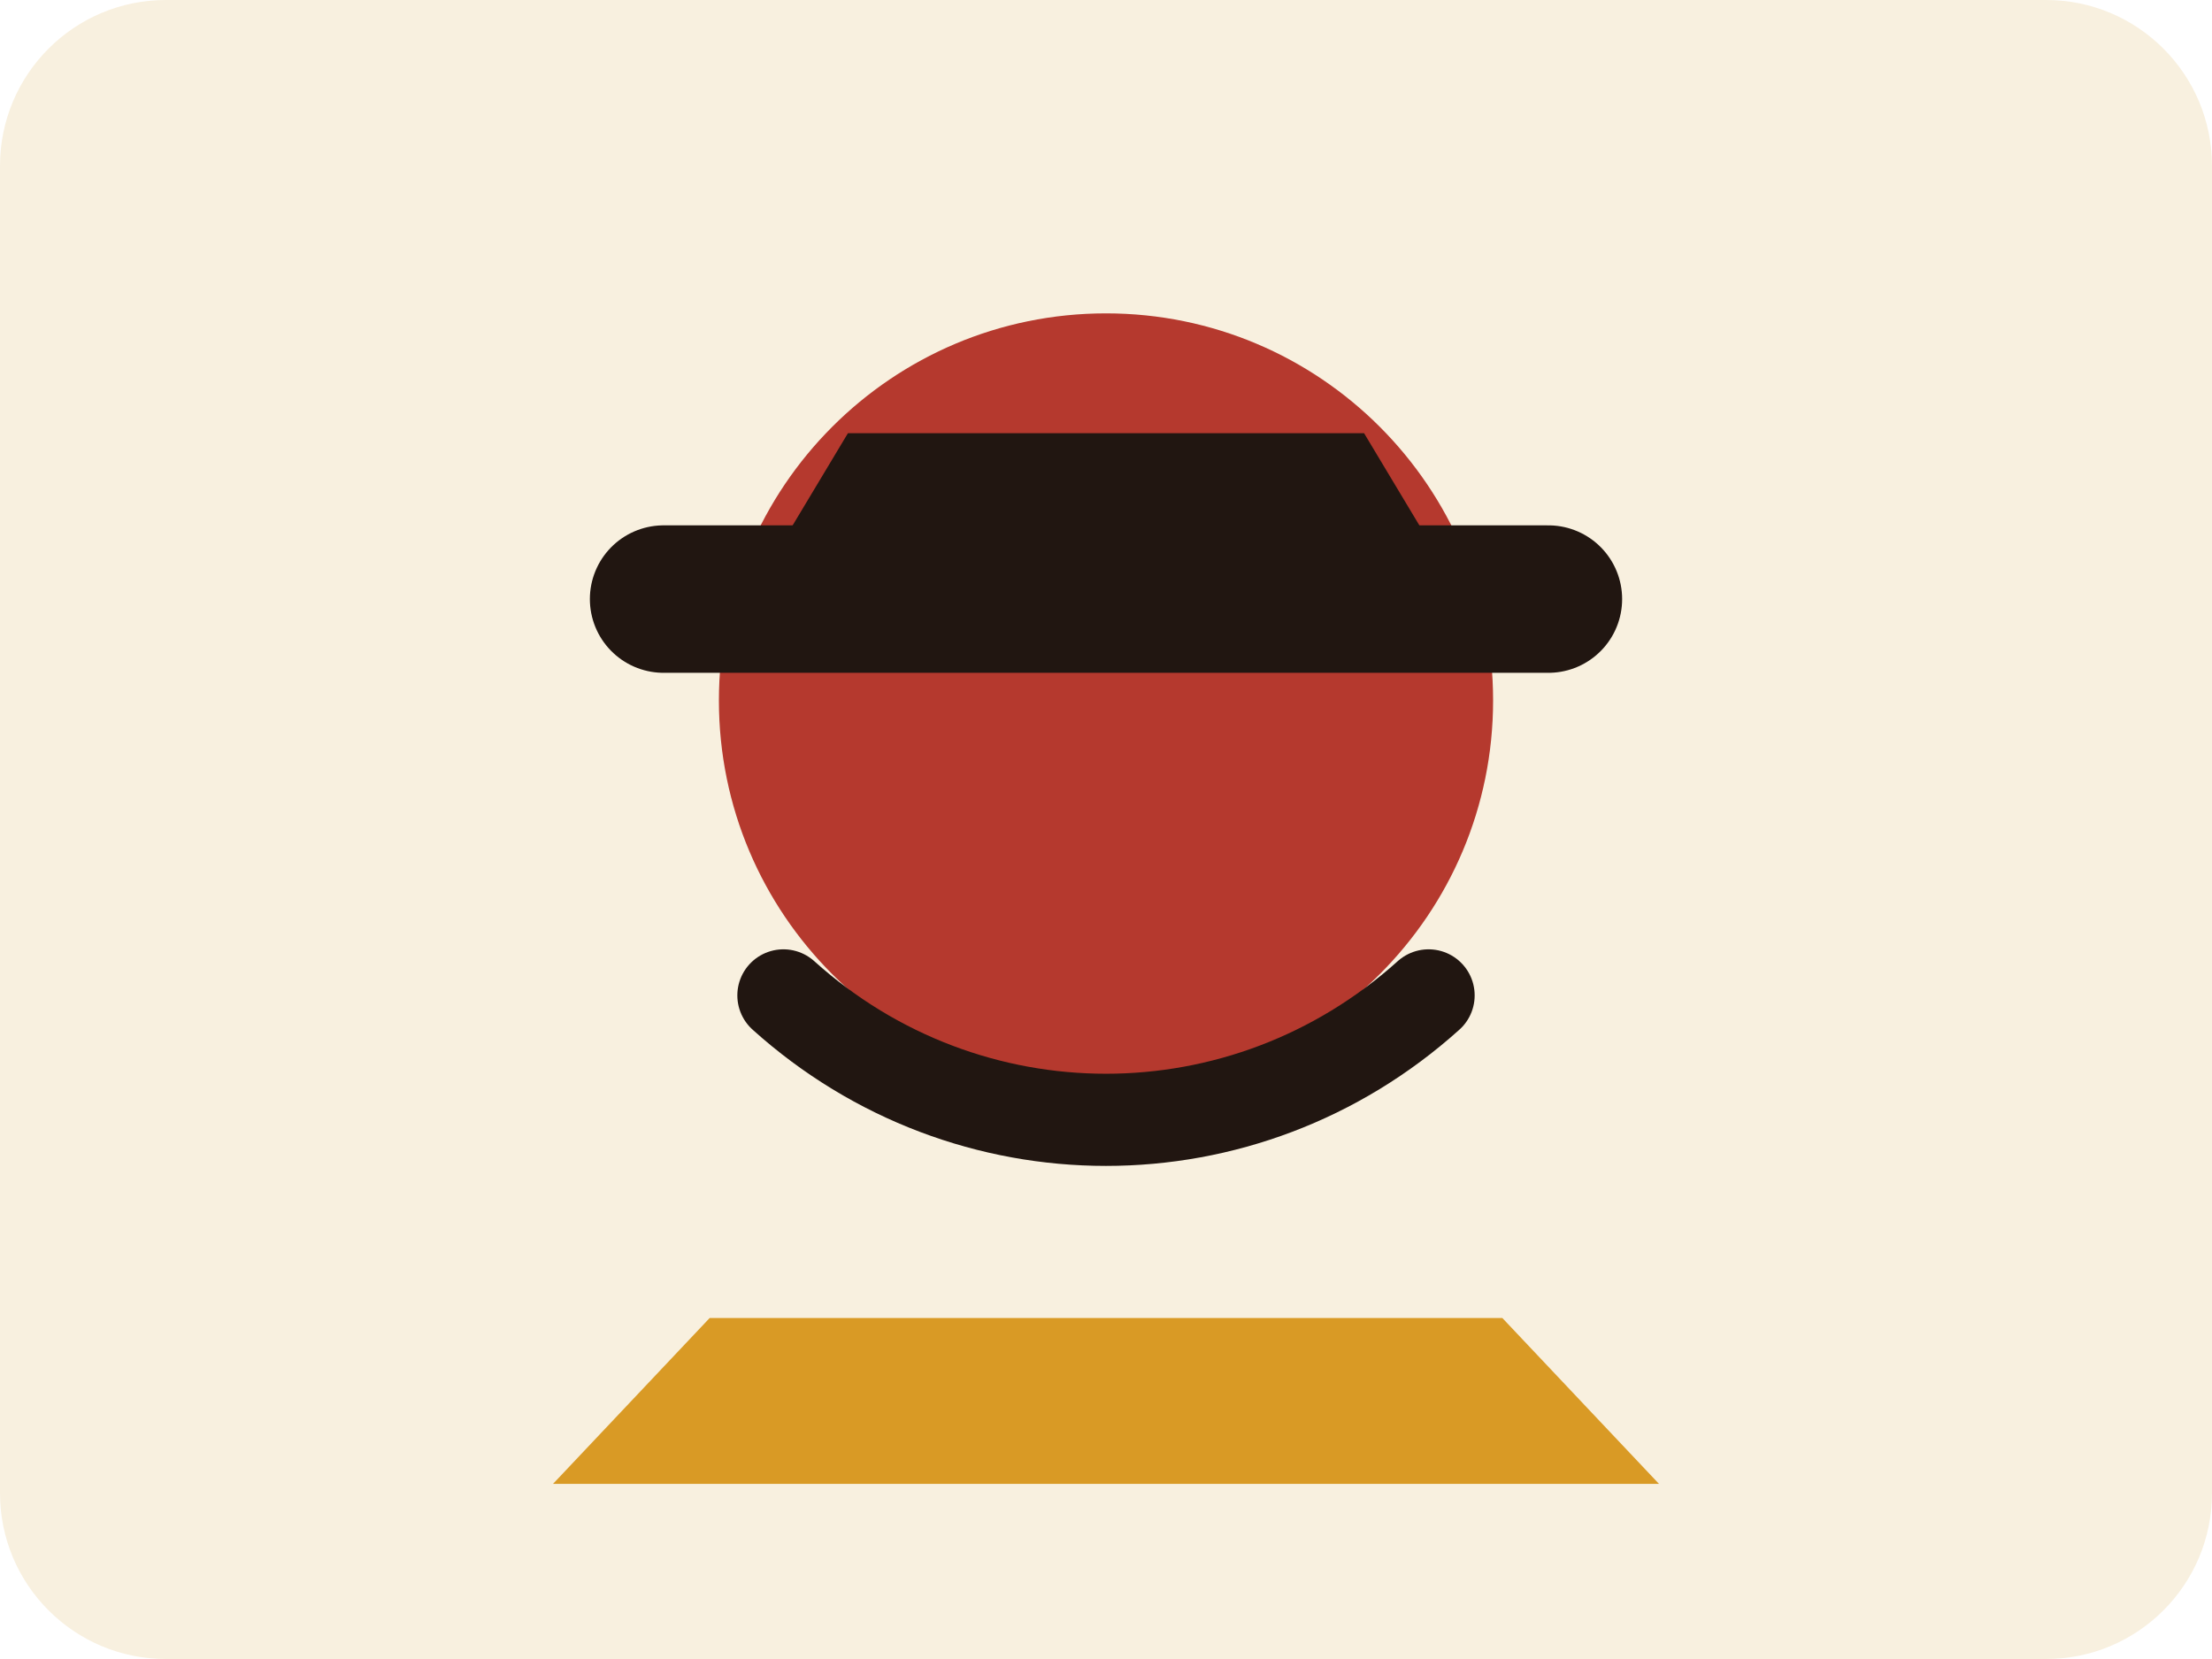
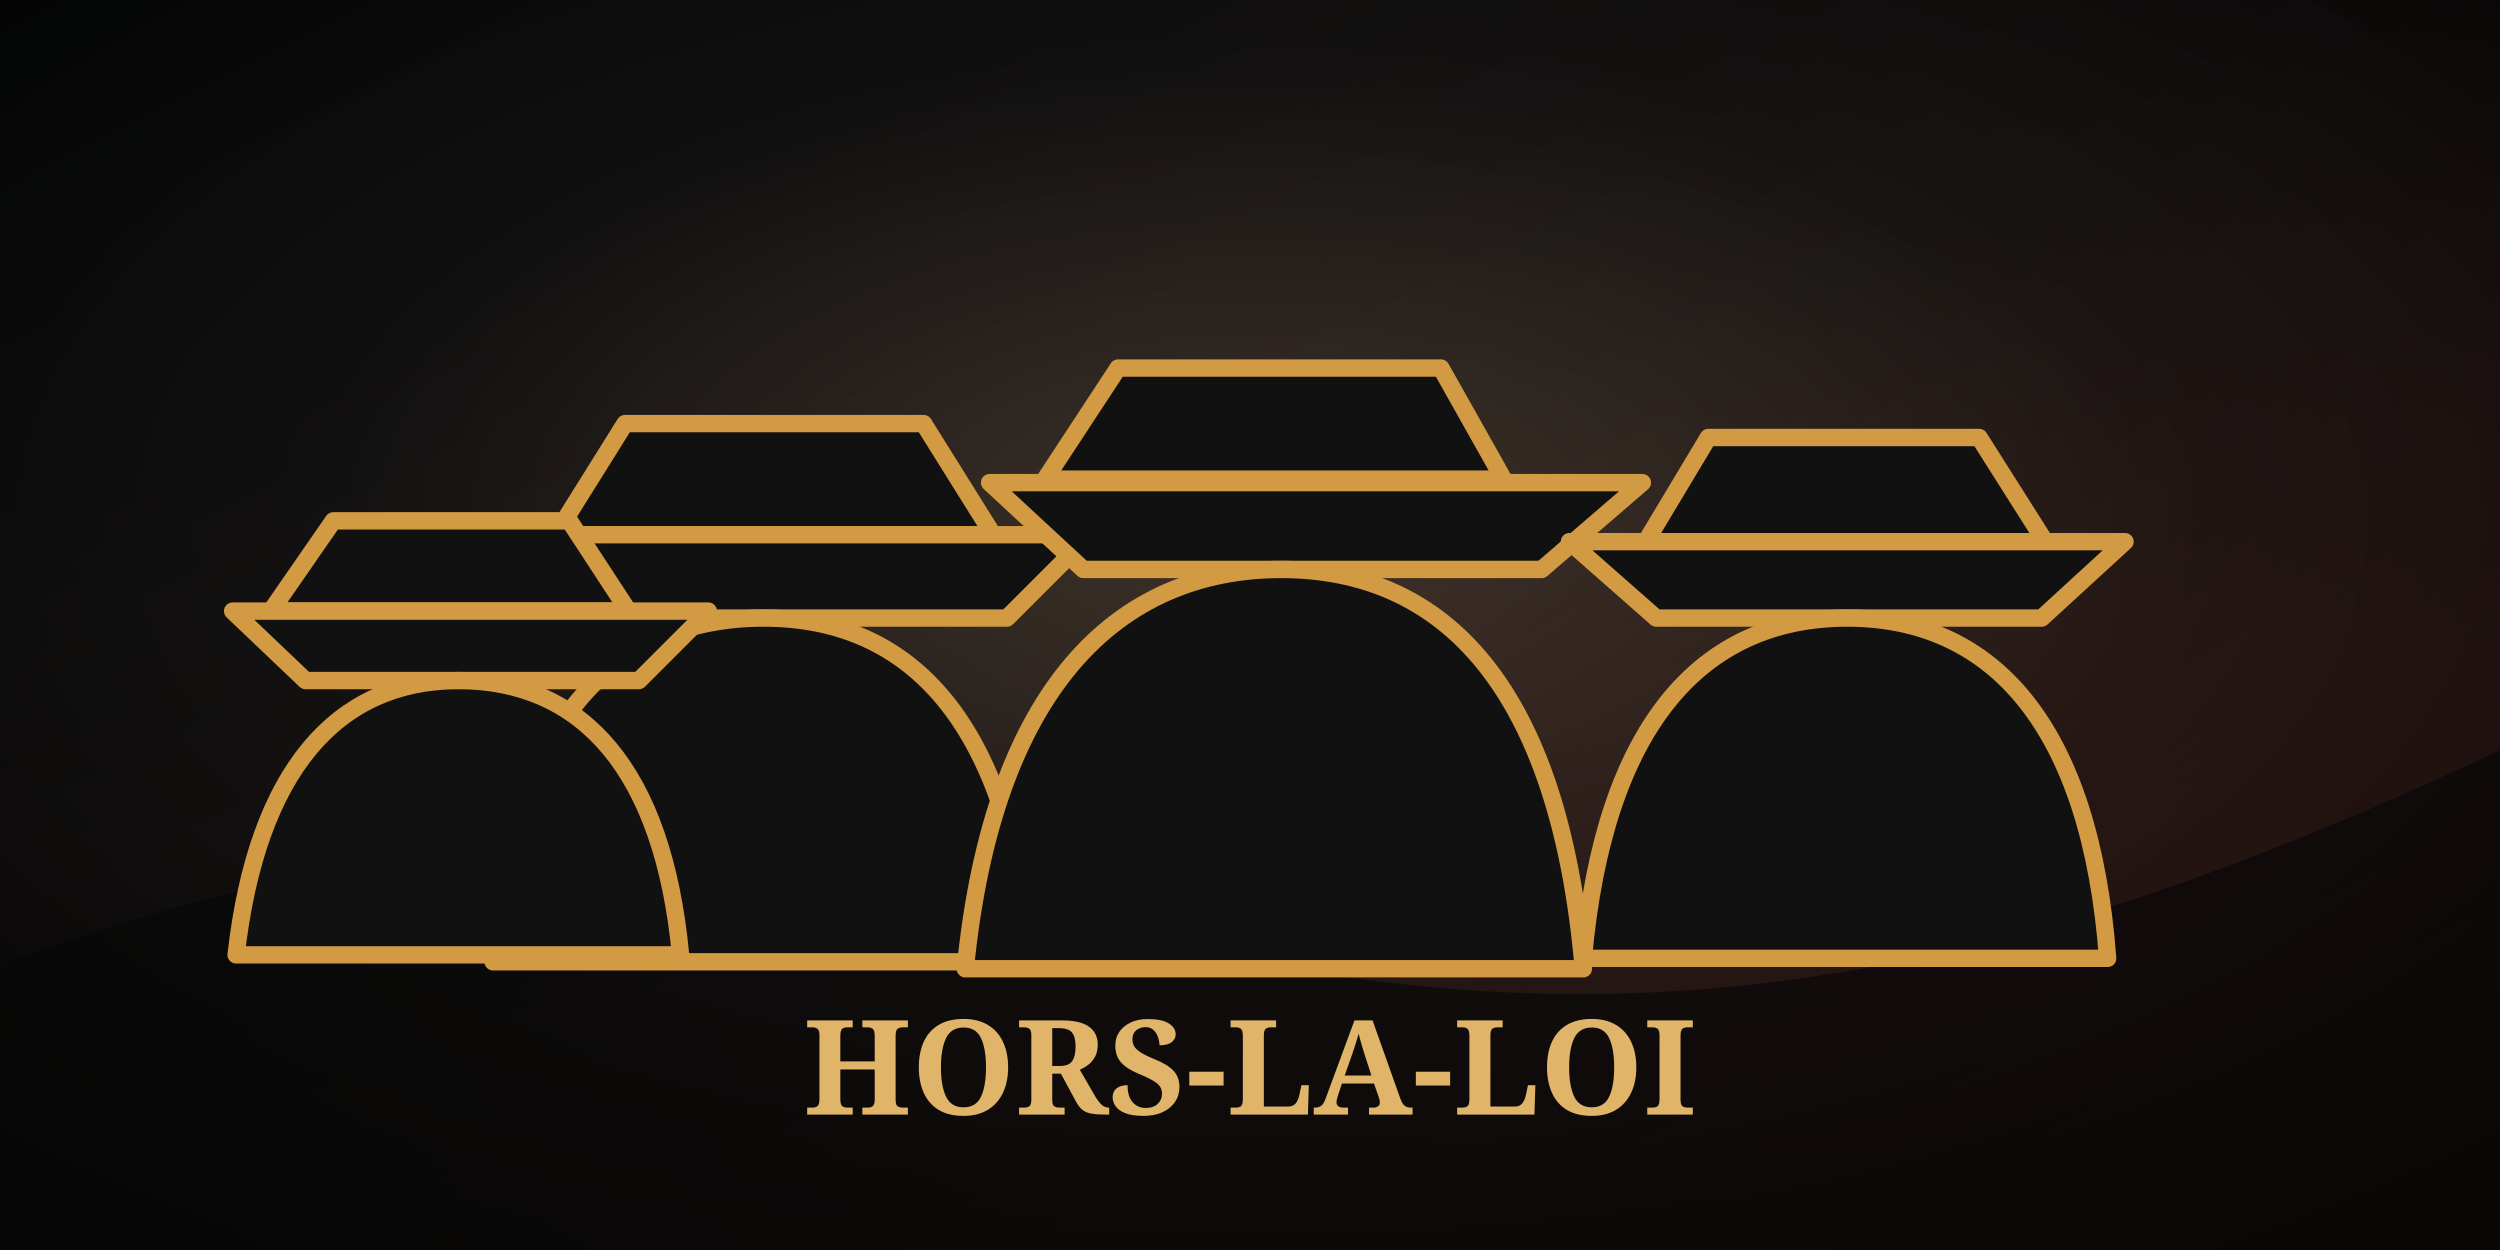
- <svg xmlns="http://www.w3.org/2000/svg" viewBox="0 0 240 180" role="img" aria-label="Hors-la-loi">
-   <rect width="240" height="180" rx="18" fill="#f8f0df" />
-   <circle cx="120" cy="76" r="42" fill="#b5392e" />
-   <path d="M72 65h96" stroke="#211611" stroke-width="16" stroke-linecap="round" />
-   <path d="M92 47h56l12 20H80z" fill="#211611" />
-   <path d="M85 108c20 18 50 18 70 0" fill="none" stroke="#211611" stroke-width="10" stroke-linecap="round" />
-   <path d="M77 143h86l17 18H60z" fill="#d99a25" />
+ <svg xmlns="http://www.w3.org/2000/svg" viewBox="0 0 720 360" role="img" aria-label="Hors-la-loi">
+   <defs>
+     <linearGradient id="night" x1="0" x2="1" y1="0" y2="1">
+       <stop offset="0" stop-color="#030507" />
+       <stop offset=".48" stop-color="#1b1412" />
+       <stop offset="1" stop-color="#5a2118" />
+     </linearGradient>
+     <radialGradient id="smoke" cx="50%" cy="42%" r="70%">
+       <stop offset="0" stop-color="#6d5b4a" stop-opacity=".42" />
+       <stop offset=".52" stop-color="#141414" stop-opacity=".48" />
+       <stop offset="1" stop-color="#000" stop-opacity=".8" />
+     </radialGradient>
+   </defs>
+   <rect width="720" height="360" fill="url(#night)" />
+   <rect width="720" height="360" fill="url(#smoke)" />
+   <path d="M0 278c106-40 205-45 302-16 146 44 262 28 418-46v144H0z" fill="#070707" opacity=".68" />
+   <g fill="#111" stroke="#d29a42" stroke-width="5" stroke-linejoin="round">
+     <path d="M180 122h86l20 32H160z" />
+     <path d="M144 154h170l-24 24H169z" />
+     <path d="M220 178c-44 0-73 31-78 99h155c-6-68-34-99-77-99z" />
+     <path d="M322 106h93l18 32H301z" />
+     <path d="M285 139h188l-29 25H312z" />
+     <path d="M369 164c-47 0-83 34-91 115h178c-7-81-40-115-87-115z" />
+     <path d="M492 126h78l19 30H474z" />
+     <path d="M452 156h160l-24 22H477z" />
+     <path d="M532 178c-42 0-70 31-76 98h151c-5-67-33-98-75-98z" />
+     <path d="M96 150h68l17 26H78z" />
+     <path d="M67 176h137l-20 20H88z" />
+     <path d="M132 196c-35 0-58 26-64 79h128c-5-53-28-79-64-79z" />
+   </g>
+   <text x="360" y="321" fill="#e0b56a" font-size="38" font-family="Georgia, serif" font-weight="900" text-anchor="middle">HORS-LA-LOI</text>
</svg>
